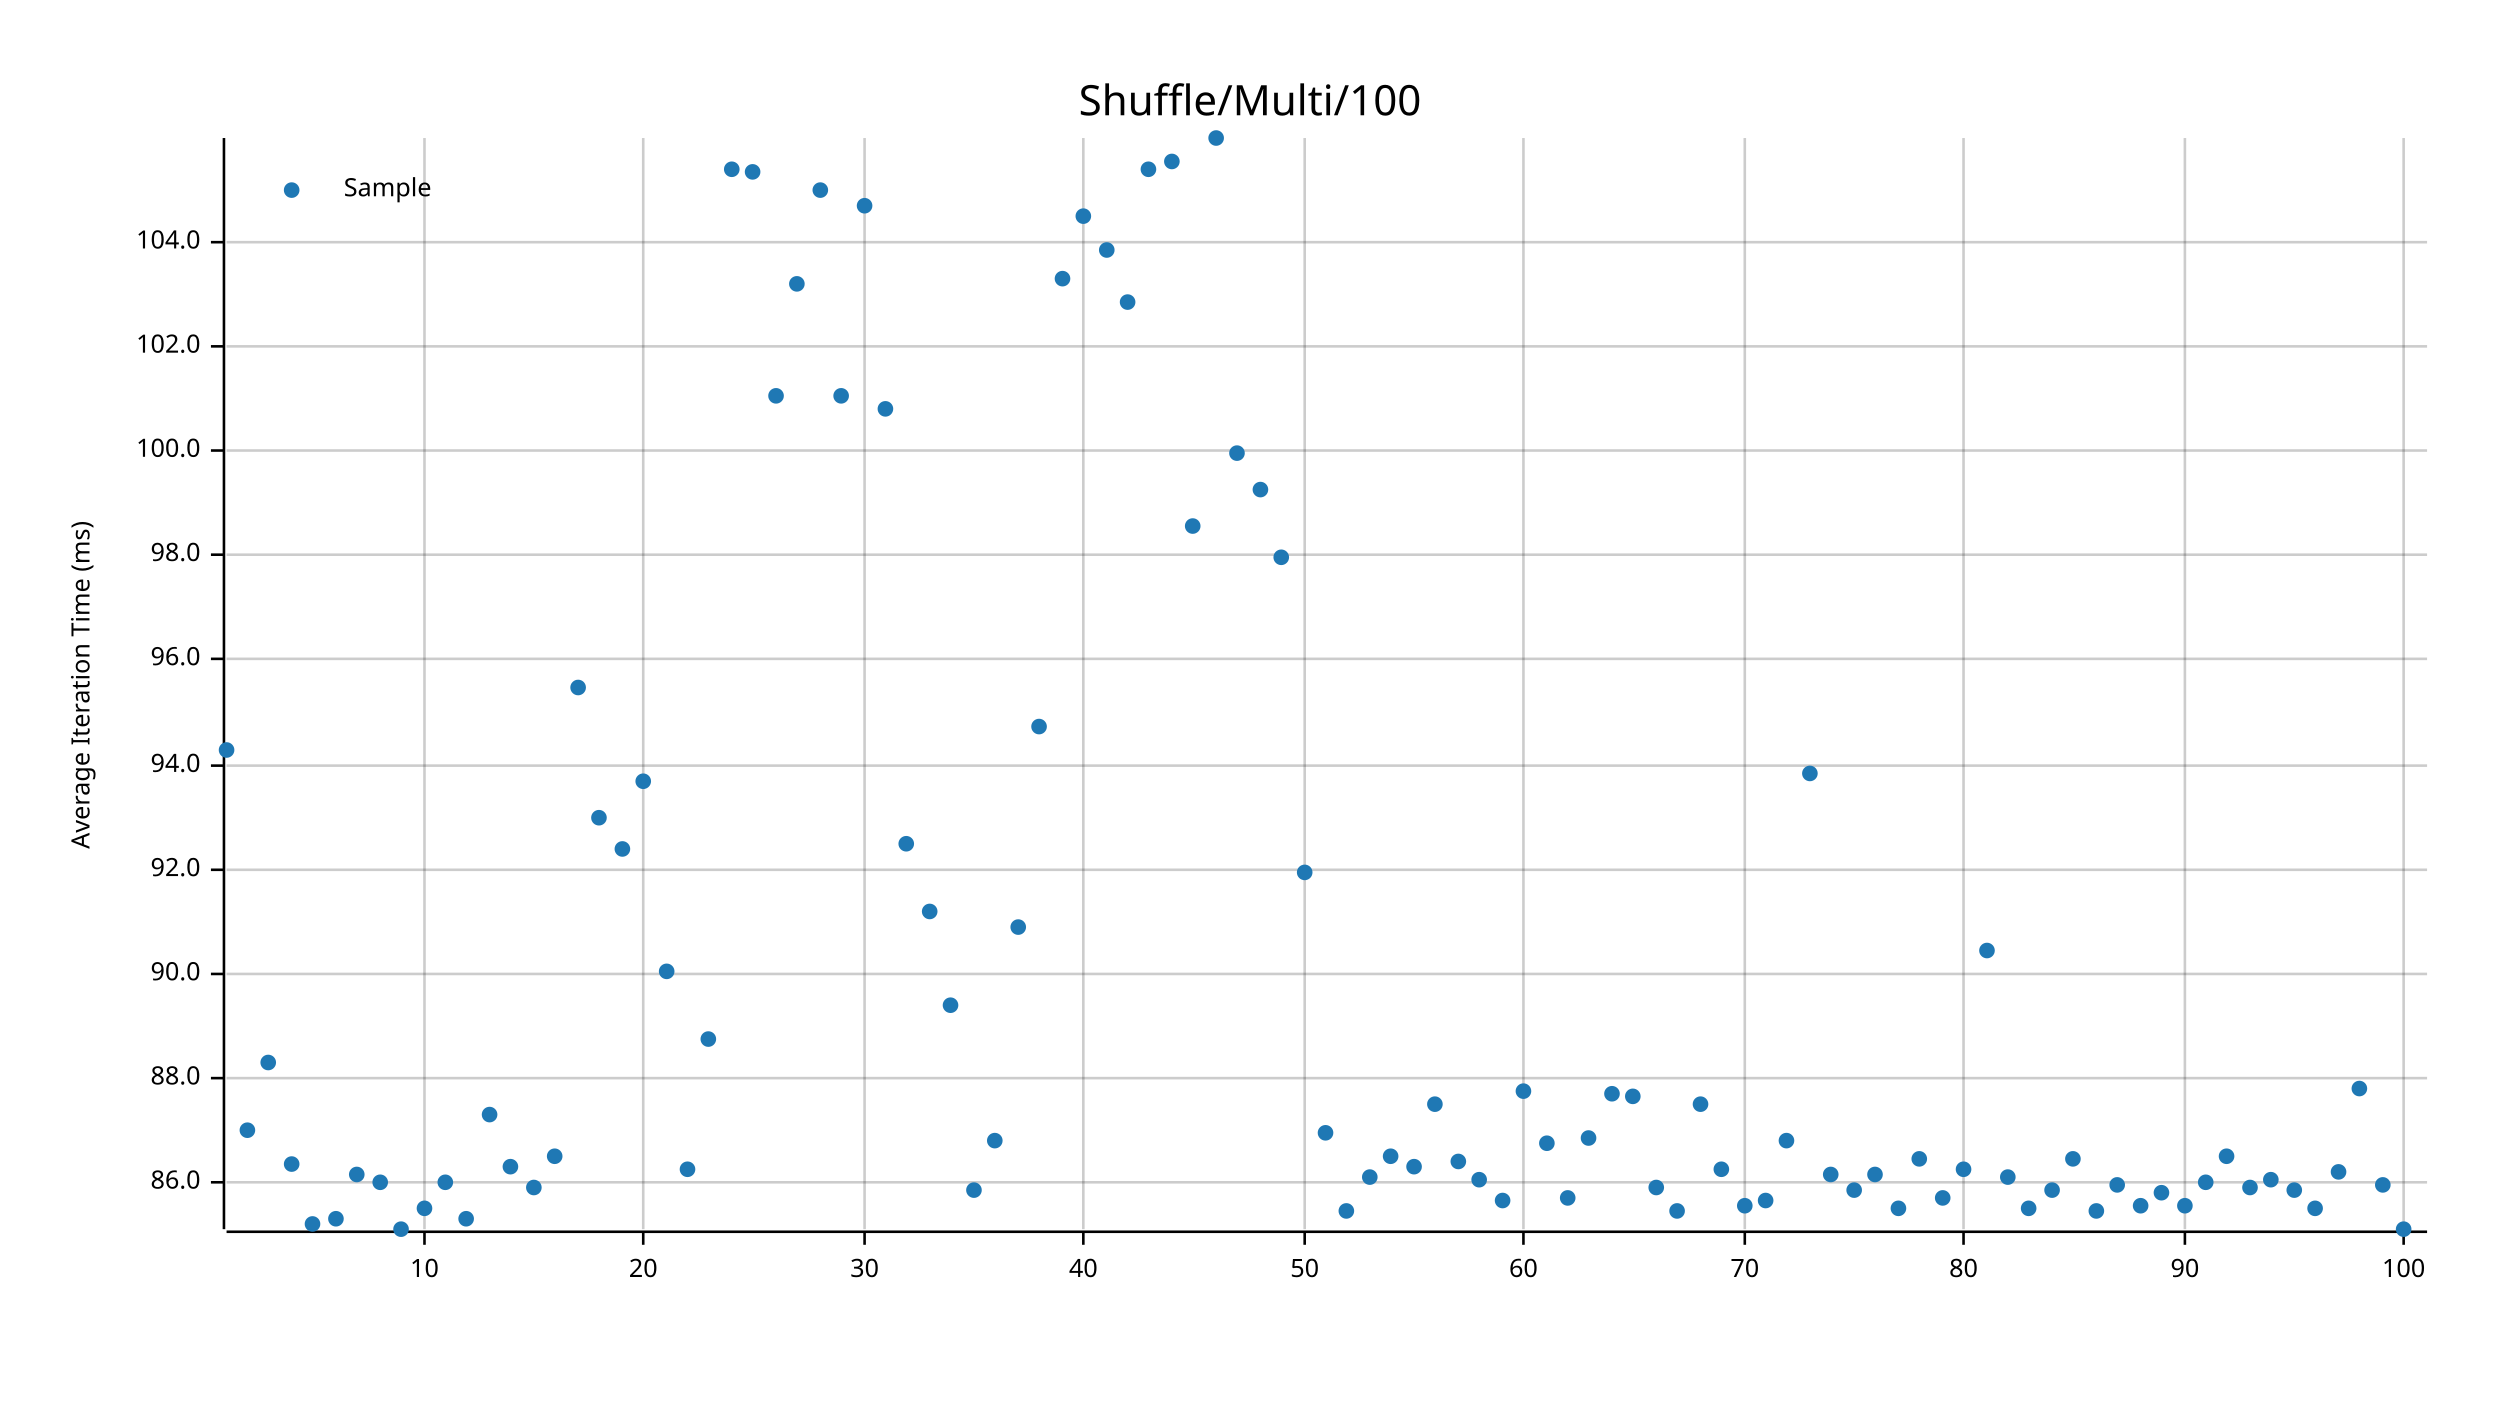
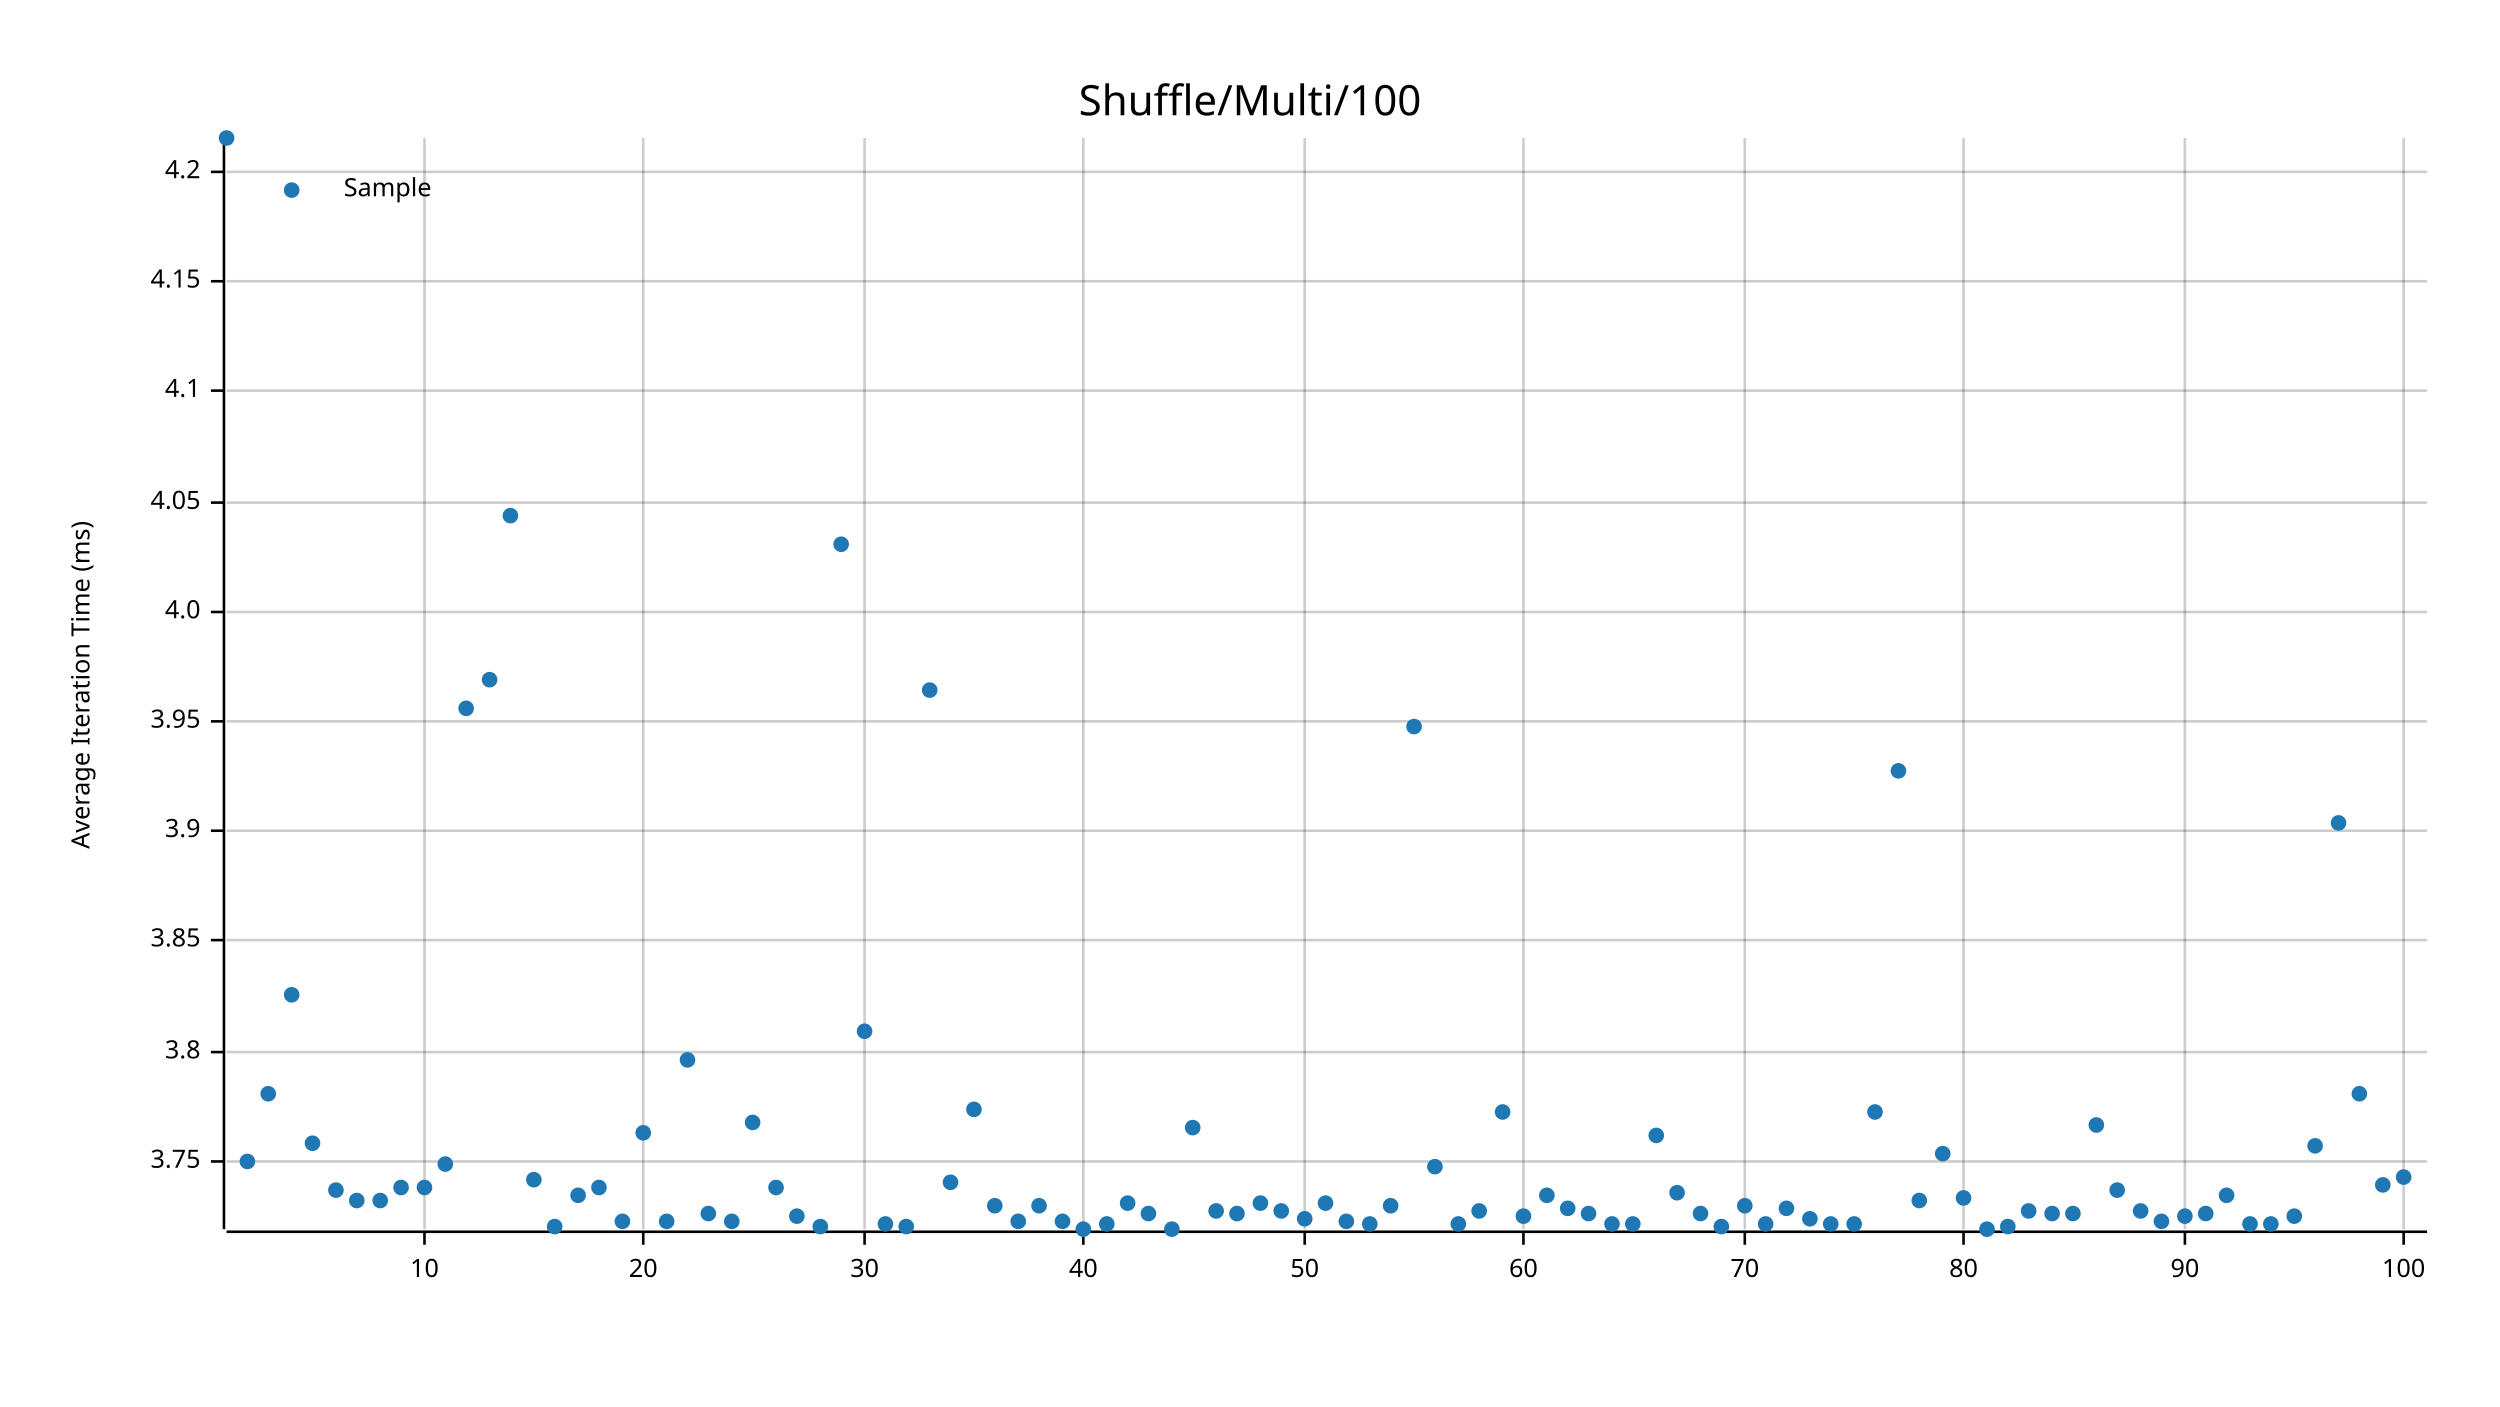
<svg xmlns="http://www.w3.org/2000/svg" width="960" height="540" viewBox="0 0 960 540">
  <text x="480" y="32" dy="0.76em" text-anchor="middle" font-family="sans-serif" font-size="16.129" opacity="1" fill="#000000">
Shuffle/Multi/100
</text>
  <text x="27" y="263" dy="0.76em" text-anchor="middle" font-family="sans-serif" font-size="9.677" opacity="1" fill="#000000" transform="rotate(270, 27, 263)">
Average Iteration Time (ms)
</text>
  <line opacity="0.2" stroke="#000000" stroke-width="1" x1="163" y1="472" x2="163" y2="53" />
  <line opacity="0.2" stroke="#000000" stroke-width="1" x1="247" y1="472" x2="247" y2="53" />
  <line opacity="0.2" stroke="#000000" stroke-width="1" x1="332" y1="472" x2="332" y2="53" />
  <line opacity="0.2" stroke="#000000" stroke-width="1" x1="416" y1="472" x2="416" y2="53" />
  <line opacity="0.2" stroke="#000000" stroke-width="1" x1="501" y1="472" x2="501" y2="53" />
  <line opacity="0.2" stroke="#000000" stroke-width="1" x1="585" y1="472" x2="585" y2="53" />
  <line opacity="0.2" stroke="#000000" stroke-width="1" x1="670" y1="472" x2="670" y2="53" />
  <line opacity="0.2" stroke="#000000" stroke-width="1" x1="754" y1="472" x2="754" y2="53" />
  <line opacity="0.2" stroke="#000000" stroke-width="1" x1="839" y1="472" x2="839" y2="53" />
  <line opacity="0.2" stroke="#000000" stroke-width="1" x1="923" y1="472" x2="923" y2="53" />
-   <line opacity="0.2" stroke="#000000" stroke-width="1" x1="87" y1="454" x2="932" y2="454" />
-   <line opacity="0.2" stroke="#000000" stroke-width="1" x1="87" y1="414" x2="932" y2="414" />
-   <line opacity="0.2" stroke="#000000" stroke-width="1" x1="87" y1="374" x2="932" y2="374" />
-   <line opacity="0.2" stroke="#000000" stroke-width="1" x1="87" y1="334" x2="932" y2="334" />
-   <line opacity="0.2" stroke="#000000" stroke-width="1" x1="87" y1="294" x2="932" y2="294" />
-   <line opacity="0.2" stroke="#000000" stroke-width="1" x1="87" y1="253" x2="932" y2="253" />
-   <line opacity="0.2" stroke="#000000" stroke-width="1" x1="87" y1="213" x2="932" y2="213" />
-   <line opacity="0.2" stroke="#000000" stroke-width="1" x1="87" y1="173" x2="932" y2="173" />
-   <line opacity="0.2" stroke="#000000" stroke-width="1" x1="87" y1="133" x2="932" y2="133" />
-   <line opacity="0.2" stroke="#000000" stroke-width="1" x1="87" y1="93" x2="932" y2="93" />
+   <line opacity="0.2" stroke="#000000" stroke-width="1" x1="87" y1="446" x2="932" y2="446" />
+   <line opacity="0.2" stroke="#000000" stroke-width="1" x1="87" y1="404" x2="932" y2="404" />
+   <line opacity="0.2" stroke="#000000" stroke-width="1" x1="87" y1="361" x2="932" y2="361" />
+   <line opacity="0.2" stroke="#000000" stroke-width="1" x1="87" y1="319" x2="932" y2="319" />
+   <line opacity="0.2" stroke="#000000" stroke-width="1" x1="87" y1="277" x2="932" y2="277" />
+   <line opacity="0.2" stroke="#000000" stroke-width="1" x1="87" y1="235" x2="932" y2="235" />
+   <line opacity="0.2" stroke="#000000" stroke-width="1" x1="87" y1="193" x2="932" y2="193" />
+   <line opacity="0.2" stroke="#000000" stroke-width="1" x1="87" y1="150" x2="932" y2="150" />
+   <line opacity="0.2" stroke="#000000" stroke-width="1" x1="87" y1="108" x2="932" y2="108" />
+   <line opacity="0.2" stroke="#000000" stroke-width="1" x1="87" y1="66" x2="932" y2="66" />
  <polyline fill="none" opacity="1" stroke="#000000" stroke-width="1" points="86,53 86,472 " />
-   <text x="77" y="454" dy="0.5ex" text-anchor="end" font-family="sans-serif" font-size="9.677" opacity="1" fill="#000000">
- 86.0
- </text>
-   <polyline fill="none" opacity="1" stroke="#000000" stroke-width="1" points="81,454 86,454 " />
-   <text x="77" y="414" dy="0.5ex" text-anchor="end" font-family="sans-serif" font-size="9.677" opacity="1" fill="#000000">
- 88.0
- </text>
-   <polyline fill="none" opacity="1" stroke="#000000" stroke-width="1" points="81,414 86,414 " />
-   <text x="77" y="374" dy="0.5ex" text-anchor="end" font-family="sans-serif" font-size="9.677" opacity="1" fill="#000000">
- 90.0
- </text>
-   <polyline fill="none" opacity="1" stroke="#000000" stroke-width="1" points="81,374 86,374 " />
-   <text x="77" y="334" dy="0.5ex" text-anchor="end" font-family="sans-serif" font-size="9.677" opacity="1" fill="#000000">
- 92.0
- </text>
-   <polyline fill="none" opacity="1" stroke="#000000" stroke-width="1" points="81,334 86,334 " />
-   <text x="77" y="294" dy="0.5ex" text-anchor="end" font-family="sans-serif" font-size="9.677" opacity="1" fill="#000000">
- 94.0
- </text>
-   <polyline fill="none" opacity="1" stroke="#000000" stroke-width="1" points="81,294 86,294 " />
-   <text x="77" y="253" dy="0.5ex" text-anchor="end" font-family="sans-serif" font-size="9.677" opacity="1" fill="#000000">
- 96.0
- </text>
-   <polyline fill="none" opacity="1" stroke="#000000" stroke-width="1" points="81,253 86,253 " />
-   <text x="77" y="213" dy="0.5ex" text-anchor="end" font-family="sans-serif" font-size="9.677" opacity="1" fill="#000000">
- 98.0
- </text>
-   <polyline fill="none" opacity="1" stroke="#000000" stroke-width="1" points="81,213 86,213 " />
-   <text x="77" y="173" dy="0.5ex" text-anchor="end" font-family="sans-serif" font-size="9.677" opacity="1" fill="#000000">
- 100.0
- </text>
-   <polyline fill="none" opacity="1" stroke="#000000" stroke-width="1" points="81,173 86,173 " />
-   <text x="77" y="133" dy="0.5ex" text-anchor="end" font-family="sans-serif" font-size="9.677" opacity="1" fill="#000000">
- 102.0
- </text>
-   <polyline fill="none" opacity="1" stroke="#000000" stroke-width="1" points="81,133 86,133 " />
-   <text x="77" y="93" dy="0.5ex" text-anchor="end" font-family="sans-serif" font-size="9.677" opacity="1" fill="#000000">
- 104.0
- </text>
-   <polyline fill="none" opacity="1" stroke="#000000" stroke-width="1" points="81,93 86,93 " />
+   <text x="77" y="446" dy="0.5ex" text-anchor="end" font-family="sans-serif" font-size="9.677" opacity="1" fill="#000000">
+ 3.75
+ </text>
+   <polyline fill="none" opacity="1" stroke="#000000" stroke-width="1" points="81,446 86,446 " />
+   <text x="77" y="404" dy="0.5ex" text-anchor="end" font-family="sans-serif" font-size="9.677" opacity="1" fill="#000000">
+ 3.8
+ </text>
+   <polyline fill="none" opacity="1" stroke="#000000" stroke-width="1" points="81,404 86,404 " />
+   <text x="77" y="361" dy="0.5ex" text-anchor="end" font-family="sans-serif" font-size="9.677" opacity="1" fill="#000000">
+ 3.85
+ </text>
+   <polyline fill="none" opacity="1" stroke="#000000" stroke-width="1" points="81,361 86,361 " />
+   <text x="77" y="319" dy="0.5ex" text-anchor="end" font-family="sans-serif" font-size="9.677" opacity="1" fill="#000000">
+ 3.9
+ </text>
+   <polyline fill="none" opacity="1" stroke="#000000" stroke-width="1" points="81,319 86,319 " />
+   <text x="77" y="277" dy="0.5ex" text-anchor="end" font-family="sans-serif" font-size="9.677" opacity="1" fill="#000000">
+ 3.95
+ </text>
+   <polyline fill="none" opacity="1" stroke="#000000" stroke-width="1" points="81,277 86,277 " />
+   <text x="77" y="235" dy="0.5ex" text-anchor="end" font-family="sans-serif" font-size="9.677" opacity="1" fill="#000000">
+ 4.0
+ </text>
+   <polyline fill="none" opacity="1" stroke="#000000" stroke-width="1" points="81,235 86,235 " />
+   <text x="77" y="193" dy="0.5ex" text-anchor="end" font-family="sans-serif" font-size="9.677" opacity="1" fill="#000000">
+ 4.05
+ </text>
+   <polyline fill="none" opacity="1" stroke="#000000" stroke-width="1" points="81,193 86,193 " />
+   <text x="77" y="150" dy="0.5ex" text-anchor="end" font-family="sans-serif" font-size="9.677" opacity="1" fill="#000000">
+ 4.1
+ </text>
+   <polyline fill="none" opacity="1" stroke="#000000" stroke-width="1" points="81,150 86,150 " />
+   <text x="77" y="108" dy="0.5ex" text-anchor="end" font-family="sans-serif" font-size="9.677" opacity="1" fill="#000000">
+ 4.15
+ </text>
+   <polyline fill="none" opacity="1" stroke="#000000" stroke-width="1" points="81,108 86,108 " />
+   <text x="77" y="66" dy="0.5ex" text-anchor="end" font-family="sans-serif" font-size="9.677" opacity="1" fill="#000000">
+ 4.2
+ </text>
+   <polyline fill="none" opacity="1" stroke="#000000" stroke-width="1" points="81,66 86,66 " />
  <polyline fill="none" opacity="1" stroke="#000000" stroke-width="1" points="87,473 932,473 " />
  <text x="163" y="483" dy="0.76em" text-anchor="middle" font-family="sans-serif" font-size="9.677" opacity="1" fill="#000000">
10
</text>
  <polyline fill="none" opacity="1" stroke="#000000" stroke-width="1" points="163,473 163,478 " />
  <text x="247" y="483" dy="0.76em" text-anchor="middle" font-family="sans-serif" font-size="9.677" opacity="1" fill="#000000">
20
</text>
  <polyline fill="none" opacity="1" stroke="#000000" stroke-width="1" points="247,473 247,478 " />
  <text x="332" y="483" dy="0.76em" text-anchor="middle" font-family="sans-serif" font-size="9.677" opacity="1" fill="#000000">
30
</text>
  <polyline fill="none" opacity="1" stroke="#000000" stroke-width="1" points="332,473 332,478 " />
  <text x="416" y="483" dy="0.76em" text-anchor="middle" font-family="sans-serif" font-size="9.677" opacity="1" fill="#000000">
40
</text>
  <polyline fill="none" opacity="1" stroke="#000000" stroke-width="1" points="416,473 416,478 " />
  <text x="501" y="483" dy="0.76em" text-anchor="middle" font-family="sans-serif" font-size="9.677" opacity="1" fill="#000000">
50
</text>
  <polyline fill="none" opacity="1" stroke="#000000" stroke-width="1" points="501,473 501,478 " />
  <text x="585" y="483" dy="0.76em" text-anchor="middle" font-family="sans-serif" font-size="9.677" opacity="1" fill="#000000">
60
</text>
  <polyline fill="none" opacity="1" stroke="#000000" stroke-width="1" points="585,473 585,478 " />
  <text x="670" y="483" dy="0.76em" text-anchor="middle" font-family="sans-serif" font-size="9.677" opacity="1" fill="#000000">
70
</text>
  <polyline fill="none" opacity="1" stroke="#000000" stroke-width="1" points="670,473 670,478 " />
  <text x="754" y="483" dy="0.76em" text-anchor="middle" font-family="sans-serif" font-size="9.677" opacity="1" fill="#000000">
80
</text>
  <polyline fill="none" opacity="1" stroke="#000000" stroke-width="1" points="754,473 754,478 " />
  <text x="839" y="483" dy="0.76em" text-anchor="middle" font-family="sans-serif" font-size="9.677" opacity="1" fill="#000000">
90
</text>
  <polyline fill="none" opacity="1" stroke="#000000" stroke-width="1" points="839,473 839,478 " />
  <text x="923" y="483" dy="0.76em" text-anchor="middle" font-family="sans-serif" font-size="9.677" opacity="1" fill="#000000">
100
</text>
  <polyline fill="none" opacity="1" stroke="#000000" stroke-width="1" points="923,473 923,478 " />
-   <circle cx="87" cy="288" r="3" opacity="1" fill="#1F78B4" stroke="none" stroke-width="1" />
-   <circle cx="95" cy="434" r="3" opacity="1" fill="#1F78B4" stroke="none" stroke-width="1" />
-   <circle cx="103" cy="408" r="3" opacity="1" fill="#1F78B4" stroke="none" stroke-width="1" />
-   <circle cx="112" cy="447" r="3" opacity="1" fill="#1F78B4" stroke="none" stroke-width="1" />
-   <circle cx="120" cy="470" r="3" opacity="1" fill="#1F78B4" stroke="none" stroke-width="1" />
-   <circle cx="129" cy="468" r="3" opacity="1" fill="#1F78B4" stroke="none" stroke-width="1" />
-   <circle cx="137" cy="451" r="3" opacity="1" fill="#1F78B4" stroke="none" stroke-width="1" />
-   <circle cx="146" cy="454" r="3" opacity="1" fill="#1F78B4" stroke="none" stroke-width="1" />
-   <circle cx="154" cy="472" r="3" opacity="1" fill="#1F78B4" stroke="none" stroke-width="1" />
-   <circle cx="163" cy="464" r="3" opacity="1" fill="#1F78B4" stroke="none" stroke-width="1" />
-   <circle cx="171" cy="454" r="3" opacity="1" fill="#1F78B4" stroke="none" stroke-width="1" />
-   <circle cx="179" cy="468" r="3" opacity="1" fill="#1F78B4" stroke="none" stroke-width="1" />
-   <circle cx="188" cy="428" r="3" opacity="1" fill="#1F78B4" stroke="none" stroke-width="1" />
-   <circle cx="196" cy="448" r="3" opacity="1" fill="#1F78B4" stroke="none" stroke-width="1" />
-   <circle cx="205" cy="456" r="3" opacity="1" fill="#1F78B4" stroke="none" stroke-width="1" />
-   <circle cx="213" cy="444" r="3" opacity="1" fill="#1F78B4" stroke="none" stroke-width="1" />
-   <circle cx="222" cy="264" r="3" opacity="1" fill="#1F78B4" stroke="none" stroke-width="1" />
-   <circle cx="230" cy="314" r="3" opacity="1" fill="#1F78B4" stroke="none" stroke-width="1" />
-   <circle cx="239" cy="326" r="3" opacity="1" fill="#1F78B4" stroke="none" stroke-width="1" />
-   <circle cx="247" cy="300" r="3" opacity="1" fill="#1F78B4" stroke="none" stroke-width="1" />
-   <circle cx="256" cy="373" r="3" opacity="1" fill="#1F78B4" stroke="none" stroke-width="1" />
-   <circle cx="264" cy="449" r="3" opacity="1" fill="#1F78B4" stroke="none" stroke-width="1" />
-   <circle cx="272" cy="399" r="3" opacity="1" fill="#1F78B4" stroke="none" stroke-width="1" />
-   <circle cx="281" cy="65" r="3" opacity="1" fill="#1F78B4" stroke="none" stroke-width="1" />
-   <circle cx="289" cy="66" r="3" opacity="1" fill="#1F78B4" stroke="none" stroke-width="1" />
-   <circle cx="298" cy="152" r="3" opacity="1" fill="#1F78B4" stroke="none" stroke-width="1" />
-   <circle cx="306" cy="109" r="3" opacity="1" fill="#1F78B4" stroke="none" stroke-width="1" />
-   <circle cx="315" cy="73" r="3" opacity="1" fill="#1F78B4" stroke="none" stroke-width="1" />
-   <circle cx="323" cy="152" r="3" opacity="1" fill="#1F78B4" stroke="none" stroke-width="1" />
-   <circle cx="332" cy="79" r="3" opacity="1" fill="#1F78B4" stroke="none" stroke-width="1" />
-   <circle cx="340" cy="157" r="3" opacity="1" fill="#1F78B4" stroke="none" stroke-width="1" />
-   <circle cx="348" cy="324" r="3" opacity="1" fill="#1F78B4" stroke="none" stroke-width="1" />
-   <circle cx="357" cy="350" r="3" opacity="1" fill="#1F78B4" stroke="none" stroke-width="1" />
-   <circle cx="365" cy="386" r="3" opacity="1" fill="#1F78B4" stroke="none" stroke-width="1" />
-   <circle cx="374" cy="457" r="3" opacity="1" fill="#1F78B4" stroke="none" stroke-width="1" />
-   <circle cx="382" cy="438" r="3" opacity="1" fill="#1F78B4" stroke="none" stroke-width="1" />
-   <circle cx="391" cy="356" r="3" opacity="1" fill="#1F78B4" stroke="none" stroke-width="1" />
-   <circle cx="399" cy="279" r="3" opacity="1" fill="#1F78B4" stroke="none" stroke-width="1" />
-   <circle cx="408" cy="107" r="3" opacity="1" fill="#1F78B4" stroke="none" stroke-width="1" />
-   <circle cx="416" cy="83" r="3" opacity="1" fill="#1F78B4" stroke="none" stroke-width="1" />
-   <circle cx="425" cy="96" r="3" opacity="1" fill="#1F78B4" stroke="none" stroke-width="1" />
-   <circle cx="433" cy="116" r="3" opacity="1" fill="#1F78B4" stroke="none" stroke-width="1" />
-   <circle cx="441" cy="65" r="3" opacity="1" fill="#1F78B4" stroke="none" stroke-width="1" />
-   <circle cx="450" cy="62" r="3" opacity="1" fill="#1F78B4" stroke="none" stroke-width="1" />
-   <circle cx="458" cy="202" r="3" opacity="1" fill="#1F78B4" stroke="none" stroke-width="1" />
-   <circle cx="467" cy="53" r="3" opacity="1" fill="#1F78B4" stroke="none" stroke-width="1" />
-   <circle cx="475" cy="174" r="3" opacity="1" fill="#1F78B4" stroke="none" stroke-width="1" />
-   <circle cx="484" cy="188" r="3" opacity="1" fill="#1F78B4" stroke="none" stroke-width="1" />
-   <circle cx="492" cy="214" r="3" opacity="1" fill="#1F78B4" stroke="none" stroke-width="1" />
-   <circle cx="501" cy="335" r="3" opacity="1" fill="#1F78B4" stroke="none" stroke-width="1" />
-   <circle cx="509" cy="435" r="3" opacity="1" fill="#1F78B4" stroke="none" stroke-width="1" />
-   <circle cx="517" cy="465" r="3" opacity="1" fill="#1F78B4" stroke="none" stroke-width="1" />
-   <circle cx="526" cy="452" r="3" opacity="1" fill="#1F78B4" stroke="none" stroke-width="1" />
-   <circle cx="534" cy="444" r="3" opacity="1" fill="#1F78B4" stroke="none" stroke-width="1" />
-   <circle cx="543" cy="448" r="3" opacity="1" fill="#1F78B4" stroke="none" stroke-width="1" />
-   <circle cx="551" cy="424" r="3" opacity="1" fill="#1F78B4" stroke="none" stroke-width="1" />
-   <circle cx="560" cy="446" r="3" opacity="1" fill="#1F78B4" stroke="none" stroke-width="1" />
-   <circle cx="568" cy="453" r="3" opacity="1" fill="#1F78B4" stroke="none" stroke-width="1" />
-   <circle cx="577" cy="461" r="3" opacity="1" fill="#1F78B4" stroke="none" stroke-width="1" />
-   <circle cx="585" cy="419" r="3" opacity="1" fill="#1F78B4" stroke="none" stroke-width="1" />
-   <circle cx="594" cy="439" r="3" opacity="1" fill="#1F78B4" stroke="none" stroke-width="1" />
-   <circle cx="602" cy="460" r="3" opacity="1" fill="#1F78B4" stroke="none" stroke-width="1" />
-   <circle cx="610" cy="437" r="3" opacity="1" fill="#1F78B4" stroke="none" stroke-width="1" />
-   <circle cx="619" cy="420" r="3" opacity="1" fill="#1F78B4" stroke="none" stroke-width="1" />
-   <circle cx="627" cy="421" r="3" opacity="1" fill="#1F78B4" stroke="none" stroke-width="1" />
-   <circle cx="636" cy="456" r="3" opacity="1" fill="#1F78B4" stroke="none" stroke-width="1" />
-   <circle cx="644" cy="465" r="3" opacity="1" fill="#1F78B4" stroke="none" stroke-width="1" />
-   <circle cx="653" cy="424" r="3" opacity="1" fill="#1F78B4" stroke="none" stroke-width="1" />
-   <circle cx="661" cy="449" r="3" opacity="1" fill="#1F78B4" stroke="none" stroke-width="1" />
+   <circle cx="87" cy="53" r="3" opacity="1" fill="#1F78B4" stroke="none" stroke-width="1" />
+   <circle cx="95" cy="446" r="3" opacity="1" fill="#1F78B4" stroke="none" stroke-width="1" />
+   <circle cx="103" cy="420" r="3" opacity="1" fill="#1F78B4" stroke="none" stroke-width="1" />
+   <circle cx="112" cy="382" r="3" opacity="1" fill="#1F78B4" stroke="none" stroke-width="1" />
+   <circle cx="120" cy="439" r="3" opacity="1" fill="#1F78B4" stroke="none" stroke-width="1" />
+   <circle cx="129" cy="457" r="3" opacity="1" fill="#1F78B4" stroke="none" stroke-width="1" />
+   <circle cx="137" cy="461" r="3" opacity="1" fill="#1F78B4" stroke="none" stroke-width="1" />
+   <circle cx="146" cy="461" r="3" opacity="1" fill="#1F78B4" stroke="none" stroke-width="1" />
+   <circle cx="154" cy="456" r="3" opacity="1" fill="#1F78B4" stroke="none" stroke-width="1" />
+   <circle cx="163" cy="456" r="3" opacity="1" fill="#1F78B4" stroke="none" stroke-width="1" />
+   <circle cx="171" cy="447" r="3" opacity="1" fill="#1F78B4" stroke="none" stroke-width="1" />
+   <circle cx="179" cy="272" r="3" opacity="1" fill="#1F78B4" stroke="none" stroke-width="1" />
+   <circle cx="188" cy="261" r="3" opacity="1" fill="#1F78B4" stroke="none" stroke-width="1" />
+   <circle cx="196" cy="198" r="3" opacity="1" fill="#1F78B4" stroke="none" stroke-width="1" />
+   <circle cx="205" cy="453" r="3" opacity="1" fill="#1F78B4" stroke="none" stroke-width="1" />
+   <circle cx="213" cy="471" r="3" opacity="1" fill="#1F78B4" stroke="none" stroke-width="1" />
+   <circle cx="222" cy="459" r="3" opacity="1" fill="#1F78B4" stroke="none" stroke-width="1" />
+   <circle cx="230" cy="456" r="3" opacity="1" fill="#1F78B4" stroke="none" stroke-width="1" />
+   <circle cx="239" cy="469" r="3" opacity="1" fill="#1F78B4" stroke="none" stroke-width="1" />
+   <circle cx="247" cy="435" r="3" opacity="1" fill="#1F78B4" stroke="none" stroke-width="1" />
+   <circle cx="256" cy="469" r="3" opacity="1" fill="#1F78B4" stroke="none" stroke-width="1" />
+   <circle cx="264" cy="407" r="3" opacity="1" fill="#1F78B4" stroke="none" stroke-width="1" />
+   <circle cx="272" cy="466" r="3" opacity="1" fill="#1F78B4" stroke="none" stroke-width="1" />
+   <circle cx="281" cy="469" r="3" opacity="1" fill="#1F78B4" stroke="none" stroke-width="1" />
+   <circle cx="289" cy="431" r="3" opacity="1" fill="#1F78B4" stroke="none" stroke-width="1" />
+   <circle cx="298" cy="456" r="3" opacity="1" fill="#1F78B4" stroke="none" stroke-width="1" />
+   <circle cx="306" cy="467" r="3" opacity="1" fill="#1F78B4" stroke="none" stroke-width="1" />
+   <circle cx="315" cy="471" r="3" opacity="1" fill="#1F78B4" stroke="none" stroke-width="1" />
+   <circle cx="323" cy="209" r="3" opacity="1" fill="#1F78B4" stroke="none" stroke-width="1" />
+   <circle cx="332" cy="396" r="3" opacity="1" fill="#1F78B4" stroke="none" stroke-width="1" />
+   <circle cx="340" cy="470" r="3" opacity="1" fill="#1F78B4" stroke="none" stroke-width="1" />
+   <circle cx="348" cy="471" r="3" opacity="1" fill="#1F78B4" stroke="none" stroke-width="1" />
+   <circle cx="357" cy="265" r="3" opacity="1" fill="#1F78B4" stroke="none" stroke-width="1" />
+   <circle cx="365" cy="454" r="3" opacity="1" fill="#1F78B4" stroke="none" stroke-width="1" />
+   <circle cx="374" cy="426" r="3" opacity="1" fill="#1F78B4" stroke="none" stroke-width="1" />
+   <circle cx="382" cy="463" r="3" opacity="1" fill="#1F78B4" stroke="none" stroke-width="1" />
+   <circle cx="391" cy="469" r="3" opacity="1" fill="#1F78B4" stroke="none" stroke-width="1" />
+   <circle cx="399" cy="463" r="3" opacity="1" fill="#1F78B4" stroke="none" stroke-width="1" />
+   <circle cx="408" cy="469" r="3" opacity="1" fill="#1F78B4" stroke="none" stroke-width="1" />
+   <circle cx="416" cy="472" r="3" opacity="1" fill="#1F78B4" stroke="none" stroke-width="1" />
+   <circle cx="425" cy="470" r="3" opacity="1" fill="#1F78B4" stroke="none" stroke-width="1" />
+   <circle cx="433" cy="462" r="3" opacity="1" fill="#1F78B4" stroke="none" stroke-width="1" />
+   <circle cx="441" cy="466" r="3" opacity="1" fill="#1F78B4" stroke="none" stroke-width="1" />
+   <circle cx="450" cy="472" r="3" opacity="1" fill="#1F78B4" stroke="none" stroke-width="1" />
+   <circle cx="458" cy="433" r="3" opacity="1" fill="#1F78B4" stroke="none" stroke-width="1" />
+   <circle cx="467" cy="465" r="3" opacity="1" fill="#1F78B4" stroke="none" stroke-width="1" />
+   <circle cx="475" cy="466" r="3" opacity="1" fill="#1F78B4" stroke="none" stroke-width="1" />
+   <circle cx="484" cy="462" r="3" opacity="1" fill="#1F78B4" stroke="none" stroke-width="1" />
+   <circle cx="492" cy="465" r="3" opacity="1" fill="#1F78B4" stroke="none" stroke-width="1" />
+   <circle cx="501" cy="468" r="3" opacity="1" fill="#1F78B4" stroke="none" stroke-width="1" />
+   <circle cx="509" cy="462" r="3" opacity="1" fill="#1F78B4" stroke="none" stroke-width="1" />
+   <circle cx="517" cy="469" r="3" opacity="1" fill="#1F78B4" stroke="none" stroke-width="1" />
+   <circle cx="526" cy="470" r="3" opacity="1" fill="#1F78B4" stroke="none" stroke-width="1" />
+   <circle cx="534" cy="463" r="3" opacity="1" fill="#1F78B4" stroke="none" stroke-width="1" />
+   <circle cx="543" cy="279" r="3" opacity="1" fill="#1F78B4" stroke="none" stroke-width="1" />
+   <circle cx="551" cy="448" r="3" opacity="1" fill="#1F78B4" stroke="none" stroke-width="1" />
+   <circle cx="560" cy="470" r="3" opacity="1" fill="#1F78B4" stroke="none" stroke-width="1" />
+   <circle cx="568" cy="465" r="3" opacity="1" fill="#1F78B4" stroke="none" stroke-width="1" />
+   <circle cx="577" cy="427" r="3" opacity="1" fill="#1F78B4" stroke="none" stroke-width="1" />
+   <circle cx="585" cy="467" r="3" opacity="1" fill="#1F78B4" stroke="none" stroke-width="1" />
+   <circle cx="594" cy="459" r="3" opacity="1" fill="#1F78B4" stroke="none" stroke-width="1" />
+   <circle cx="602" cy="464" r="3" opacity="1" fill="#1F78B4" stroke="none" stroke-width="1" />
+   <circle cx="610" cy="466" r="3" opacity="1" fill="#1F78B4" stroke="none" stroke-width="1" />
+   <circle cx="619" cy="470" r="3" opacity="1" fill="#1F78B4" stroke="none" stroke-width="1" />
+   <circle cx="627" cy="470" r="3" opacity="1" fill="#1F78B4" stroke="none" stroke-width="1" />
+   <circle cx="636" cy="436" r="3" opacity="1" fill="#1F78B4" stroke="none" stroke-width="1" />
+   <circle cx="644" cy="458" r="3" opacity="1" fill="#1F78B4" stroke="none" stroke-width="1" />
+   <circle cx="653" cy="466" r="3" opacity="1" fill="#1F78B4" stroke="none" stroke-width="1" />
+   <circle cx="661" cy="471" r="3" opacity="1" fill="#1F78B4" stroke="none" stroke-width="1" />
  <circle cx="670" cy="463" r="3" opacity="1" fill="#1F78B4" stroke="none" stroke-width="1" />
-   <circle cx="678" cy="461" r="3" opacity="1" fill="#1F78B4" stroke="none" stroke-width="1" />
-   <circle cx="686" cy="438" r="3" opacity="1" fill="#1F78B4" stroke="none" stroke-width="1" />
-   <circle cx="695" cy="297" r="3" opacity="1" fill="#1F78B4" stroke="none" stroke-width="1" />
-   <circle cx="703" cy="451" r="3" opacity="1" fill="#1F78B4" stroke="none" stroke-width="1" />
-   <circle cx="712" cy="457" r="3" opacity="1" fill="#1F78B4" stroke="none" stroke-width="1" />
-   <circle cx="720" cy="451" r="3" opacity="1" fill="#1F78B4" stroke="none" stroke-width="1" />
-   <circle cx="729" cy="464" r="3" opacity="1" fill="#1F78B4" stroke="none" stroke-width="1" />
-   <circle cx="737" cy="445" r="3" opacity="1" fill="#1F78B4" stroke="none" stroke-width="1" />
-   <circle cx="746" cy="460" r="3" opacity="1" fill="#1F78B4" stroke="none" stroke-width="1" />
-   <circle cx="754" cy="449" r="3" opacity="1" fill="#1F78B4" stroke="none" stroke-width="1" />
-   <circle cx="763" cy="365" r="3" opacity="1" fill="#1F78B4" stroke="none" stroke-width="1" />
-   <circle cx="771" cy="452" r="3" opacity="1" fill="#1F78B4" stroke="none" stroke-width="1" />
-   <circle cx="779" cy="464" r="3" opacity="1" fill="#1F78B4" stroke="none" stroke-width="1" />
-   <circle cx="788" cy="457" r="3" opacity="1" fill="#1F78B4" stroke="none" stroke-width="1" />
-   <circle cx="796" cy="445" r="3" opacity="1" fill="#1F78B4" stroke="none" stroke-width="1" />
-   <circle cx="805" cy="465" r="3" opacity="1" fill="#1F78B4" stroke="none" stroke-width="1" />
-   <circle cx="813" cy="455" r="3" opacity="1" fill="#1F78B4" stroke="none" stroke-width="1" />
-   <circle cx="822" cy="463" r="3" opacity="1" fill="#1F78B4" stroke="none" stroke-width="1" />
-   <circle cx="830" cy="458" r="3" opacity="1" fill="#1F78B4" stroke="none" stroke-width="1" />
-   <circle cx="839" cy="463" r="3" opacity="1" fill="#1F78B4" stroke="none" stroke-width="1" />
-   <circle cx="847" cy="454" r="3" opacity="1" fill="#1F78B4" stroke="none" stroke-width="1" />
-   <circle cx="855" cy="444" r="3" opacity="1" fill="#1F78B4" stroke="none" stroke-width="1" />
-   <circle cx="864" cy="456" r="3" opacity="1" fill="#1F78B4" stroke="none" stroke-width="1" />
-   <circle cx="872" cy="453" r="3" opacity="1" fill="#1F78B4" stroke="none" stroke-width="1" />
-   <circle cx="881" cy="457" r="3" opacity="1" fill="#1F78B4" stroke="none" stroke-width="1" />
-   <circle cx="889" cy="464" r="3" opacity="1" fill="#1F78B4" stroke="none" stroke-width="1" />
-   <circle cx="898" cy="450" r="3" opacity="1" fill="#1F78B4" stroke="none" stroke-width="1" />
-   <circle cx="906" cy="418" r="3" opacity="1" fill="#1F78B4" stroke="none" stroke-width="1" />
+   <circle cx="678" cy="470" r="3" opacity="1" fill="#1F78B4" stroke="none" stroke-width="1" />
+   <circle cx="686" cy="464" r="3" opacity="1" fill="#1F78B4" stroke="none" stroke-width="1" />
+   <circle cx="695" cy="468" r="3" opacity="1" fill="#1F78B4" stroke="none" stroke-width="1" />
+   <circle cx="703" cy="470" r="3" opacity="1" fill="#1F78B4" stroke="none" stroke-width="1" />
+   <circle cx="712" cy="470" r="3" opacity="1" fill="#1F78B4" stroke="none" stroke-width="1" />
+   <circle cx="720" cy="427" r="3" opacity="1" fill="#1F78B4" stroke="none" stroke-width="1" />
+   <circle cx="729" cy="296" r="3" opacity="1" fill="#1F78B4" stroke="none" stroke-width="1" />
+   <circle cx="737" cy="461" r="3" opacity="1" fill="#1F78B4" stroke="none" stroke-width="1" />
+   <circle cx="746" cy="443" r="3" opacity="1" fill="#1F78B4" stroke="none" stroke-width="1" />
+   <circle cx="754" cy="460" r="3" opacity="1" fill="#1F78B4" stroke="none" stroke-width="1" />
+   <circle cx="763" cy="472" r="3" opacity="1" fill="#1F78B4" stroke="none" stroke-width="1" />
+   <circle cx="771" cy="471" r="3" opacity="1" fill="#1F78B4" stroke="none" stroke-width="1" />
+   <circle cx="779" cy="465" r="3" opacity="1" fill="#1F78B4" stroke="none" stroke-width="1" />
+   <circle cx="788" cy="466" r="3" opacity="1" fill="#1F78B4" stroke="none" stroke-width="1" />
+   <circle cx="796" cy="466" r="3" opacity="1" fill="#1F78B4" stroke="none" stroke-width="1" />
+   <circle cx="805" cy="432" r="3" opacity="1" fill="#1F78B4" stroke="none" stroke-width="1" />
+   <circle cx="813" cy="457" r="3" opacity="1" fill="#1F78B4" stroke="none" stroke-width="1" />
+   <circle cx="822" cy="465" r="3" opacity="1" fill="#1F78B4" stroke="none" stroke-width="1" />
+   <circle cx="830" cy="469" r="3" opacity="1" fill="#1F78B4" stroke="none" stroke-width="1" />
+   <circle cx="839" cy="467" r="3" opacity="1" fill="#1F78B4" stroke="none" stroke-width="1" />
+   <circle cx="847" cy="466" r="3" opacity="1" fill="#1F78B4" stroke="none" stroke-width="1" />
+   <circle cx="855" cy="459" r="3" opacity="1" fill="#1F78B4" stroke="none" stroke-width="1" />
+   <circle cx="864" cy="470" r="3" opacity="1" fill="#1F78B4" stroke="none" stroke-width="1" />
+   <circle cx="872" cy="470" r="3" opacity="1" fill="#1F78B4" stroke="none" stroke-width="1" />
+   <circle cx="881" cy="467" r="3" opacity="1" fill="#1F78B4" stroke="none" stroke-width="1" />
+   <circle cx="889" cy="440" r="3" opacity="1" fill="#1F78B4" stroke="none" stroke-width="1" />
+   <circle cx="898" cy="316" r="3" opacity="1" fill="#1F78B4" stroke="none" stroke-width="1" />
+   <circle cx="906" cy="420" r="3" opacity="1" fill="#1F78B4" stroke="none" stroke-width="1" />
  <circle cx="915" cy="455" r="3" opacity="1" fill="#1F78B4" stroke="none" stroke-width="1" />
-   <circle cx="923" cy="472" r="3" opacity="1" fill="#1F78B4" stroke="none" stroke-width="1" />
+   <circle cx="923" cy="452" r="3" opacity="1" fill="#1F78B4" stroke="none" stroke-width="1" />
  <text x="132" y="68" dy="0.76em" text-anchor="start" font-family="sans-serif" font-size="9.677" opacity="1" fill="#000000">
Sample
</text>
  <circle cx="112" cy="73" r="3" opacity="1" fill="#1F78B4" stroke="none" stroke-width="1" />
</svg>
